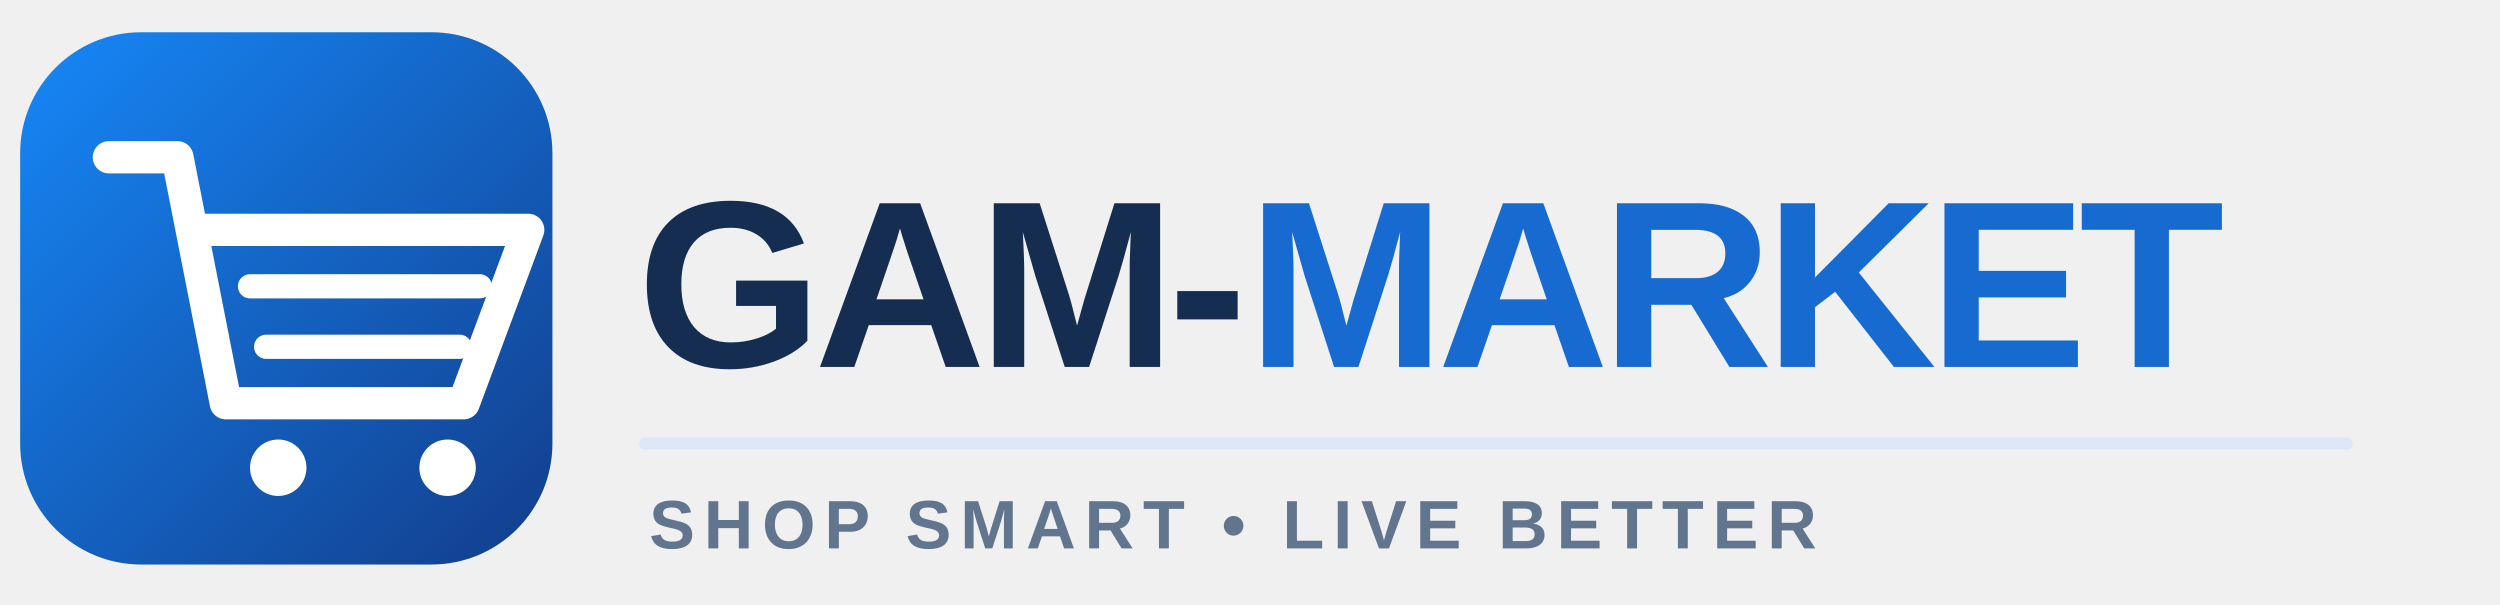
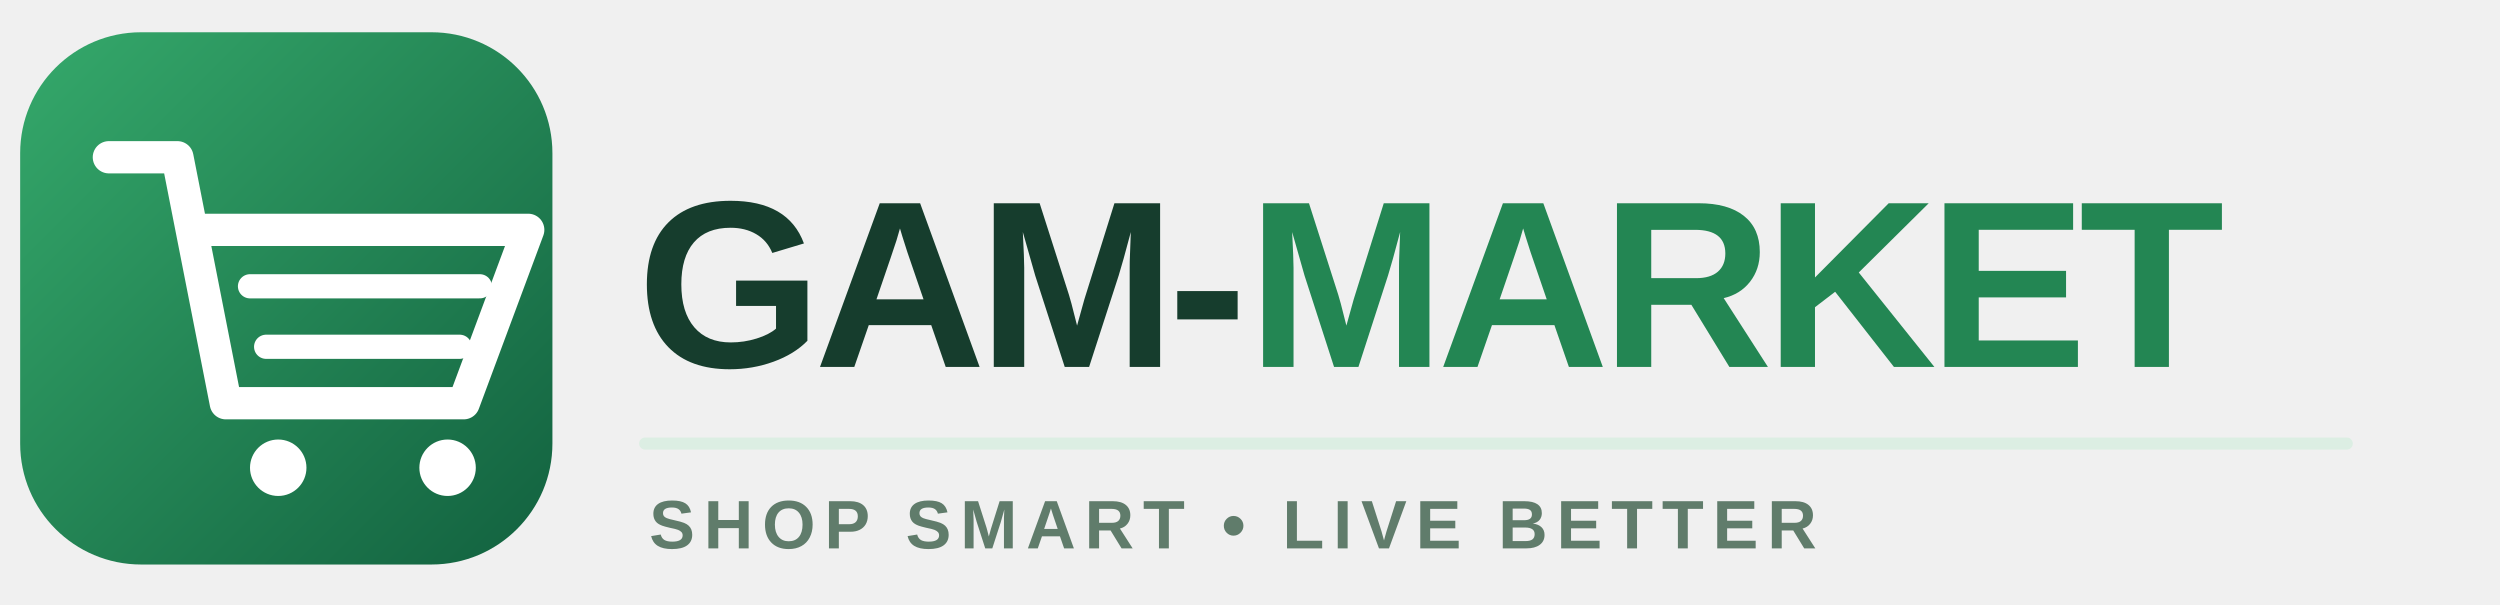
<svg xmlns="http://www.w3.org/2000/svg" viewBox="0 0 620 150" role="img" aria-labelledby="title desc">
  <defs>
-     <linearGradient id="blue" x1="0" y1="0" x2="1" y2="1">
-       <stop stop-color="#1688f8" />
-       <stop offset="1" stop-color="#123d8b" />
+     <linearGradient id="green" x1="0" y1="0" x2="1" y2="1">
+       <stop stop-color="#35a96b" />
+       <stop offset="1" stop-color="#12613f" />
    </linearGradient>
  </defs>
-   <rect x="5" y="8" width="132" height="132" rx="30" fill="url(#blue)" />
+   <rect x="5" y="8" width="132" height="132" rx="30" fill="url(#green)" />
  <path d="M27 39h17l12 61h59l16-43H51" fill="none" stroke="#fff" stroke-width="8" stroke-linecap="round" stroke-linejoin="round" />
  <path d="M62 71h57M66 86h48" stroke="#fff" stroke-width="6" stroke-linecap="round" />
  <circle cx="69" cy="116" r="7" fill="#fff" />
  <circle cx="111" cy="116" r="7" fill="#fff" />
-   <text x="158" y="91" font-family="Arial, Helvetica, sans-serif" font-size="59" font-weight="800" letter-spacing="-2" fill="#142d50">GAM-<tspan fill="#176bd0">MARKET</tspan>
+   <text x="158" y="91" font-family="Arial, Helvetica, sans-serif" font-size="59" font-weight="800" letter-spacing="-2" fill="#163d2d">GAM-<tspan fill="#238653">MARKET</tspan>
  </text>
-   <path d="M160 110h422" stroke="#dce8f7" stroke-width="3" stroke-linecap="round" />
-   <text x="161" y="136" font-family="Arial, Helvetica, sans-serif" font-size="17" font-weight="600" letter-spacing="2.2" fill="#62758e">SHOP SMART • LIVE BETTER</text>
+   <path d="M160 110h422" stroke="#dceee3" stroke-width="3" stroke-linecap="round" />
+   <text x="161" y="136" font-family="Arial, Helvetica, sans-serif" font-size="17" font-weight="600" letter-spacing="2.2" fill="#607c6b">SHOP SMART • LIVE BETTER</text>
</svg>
